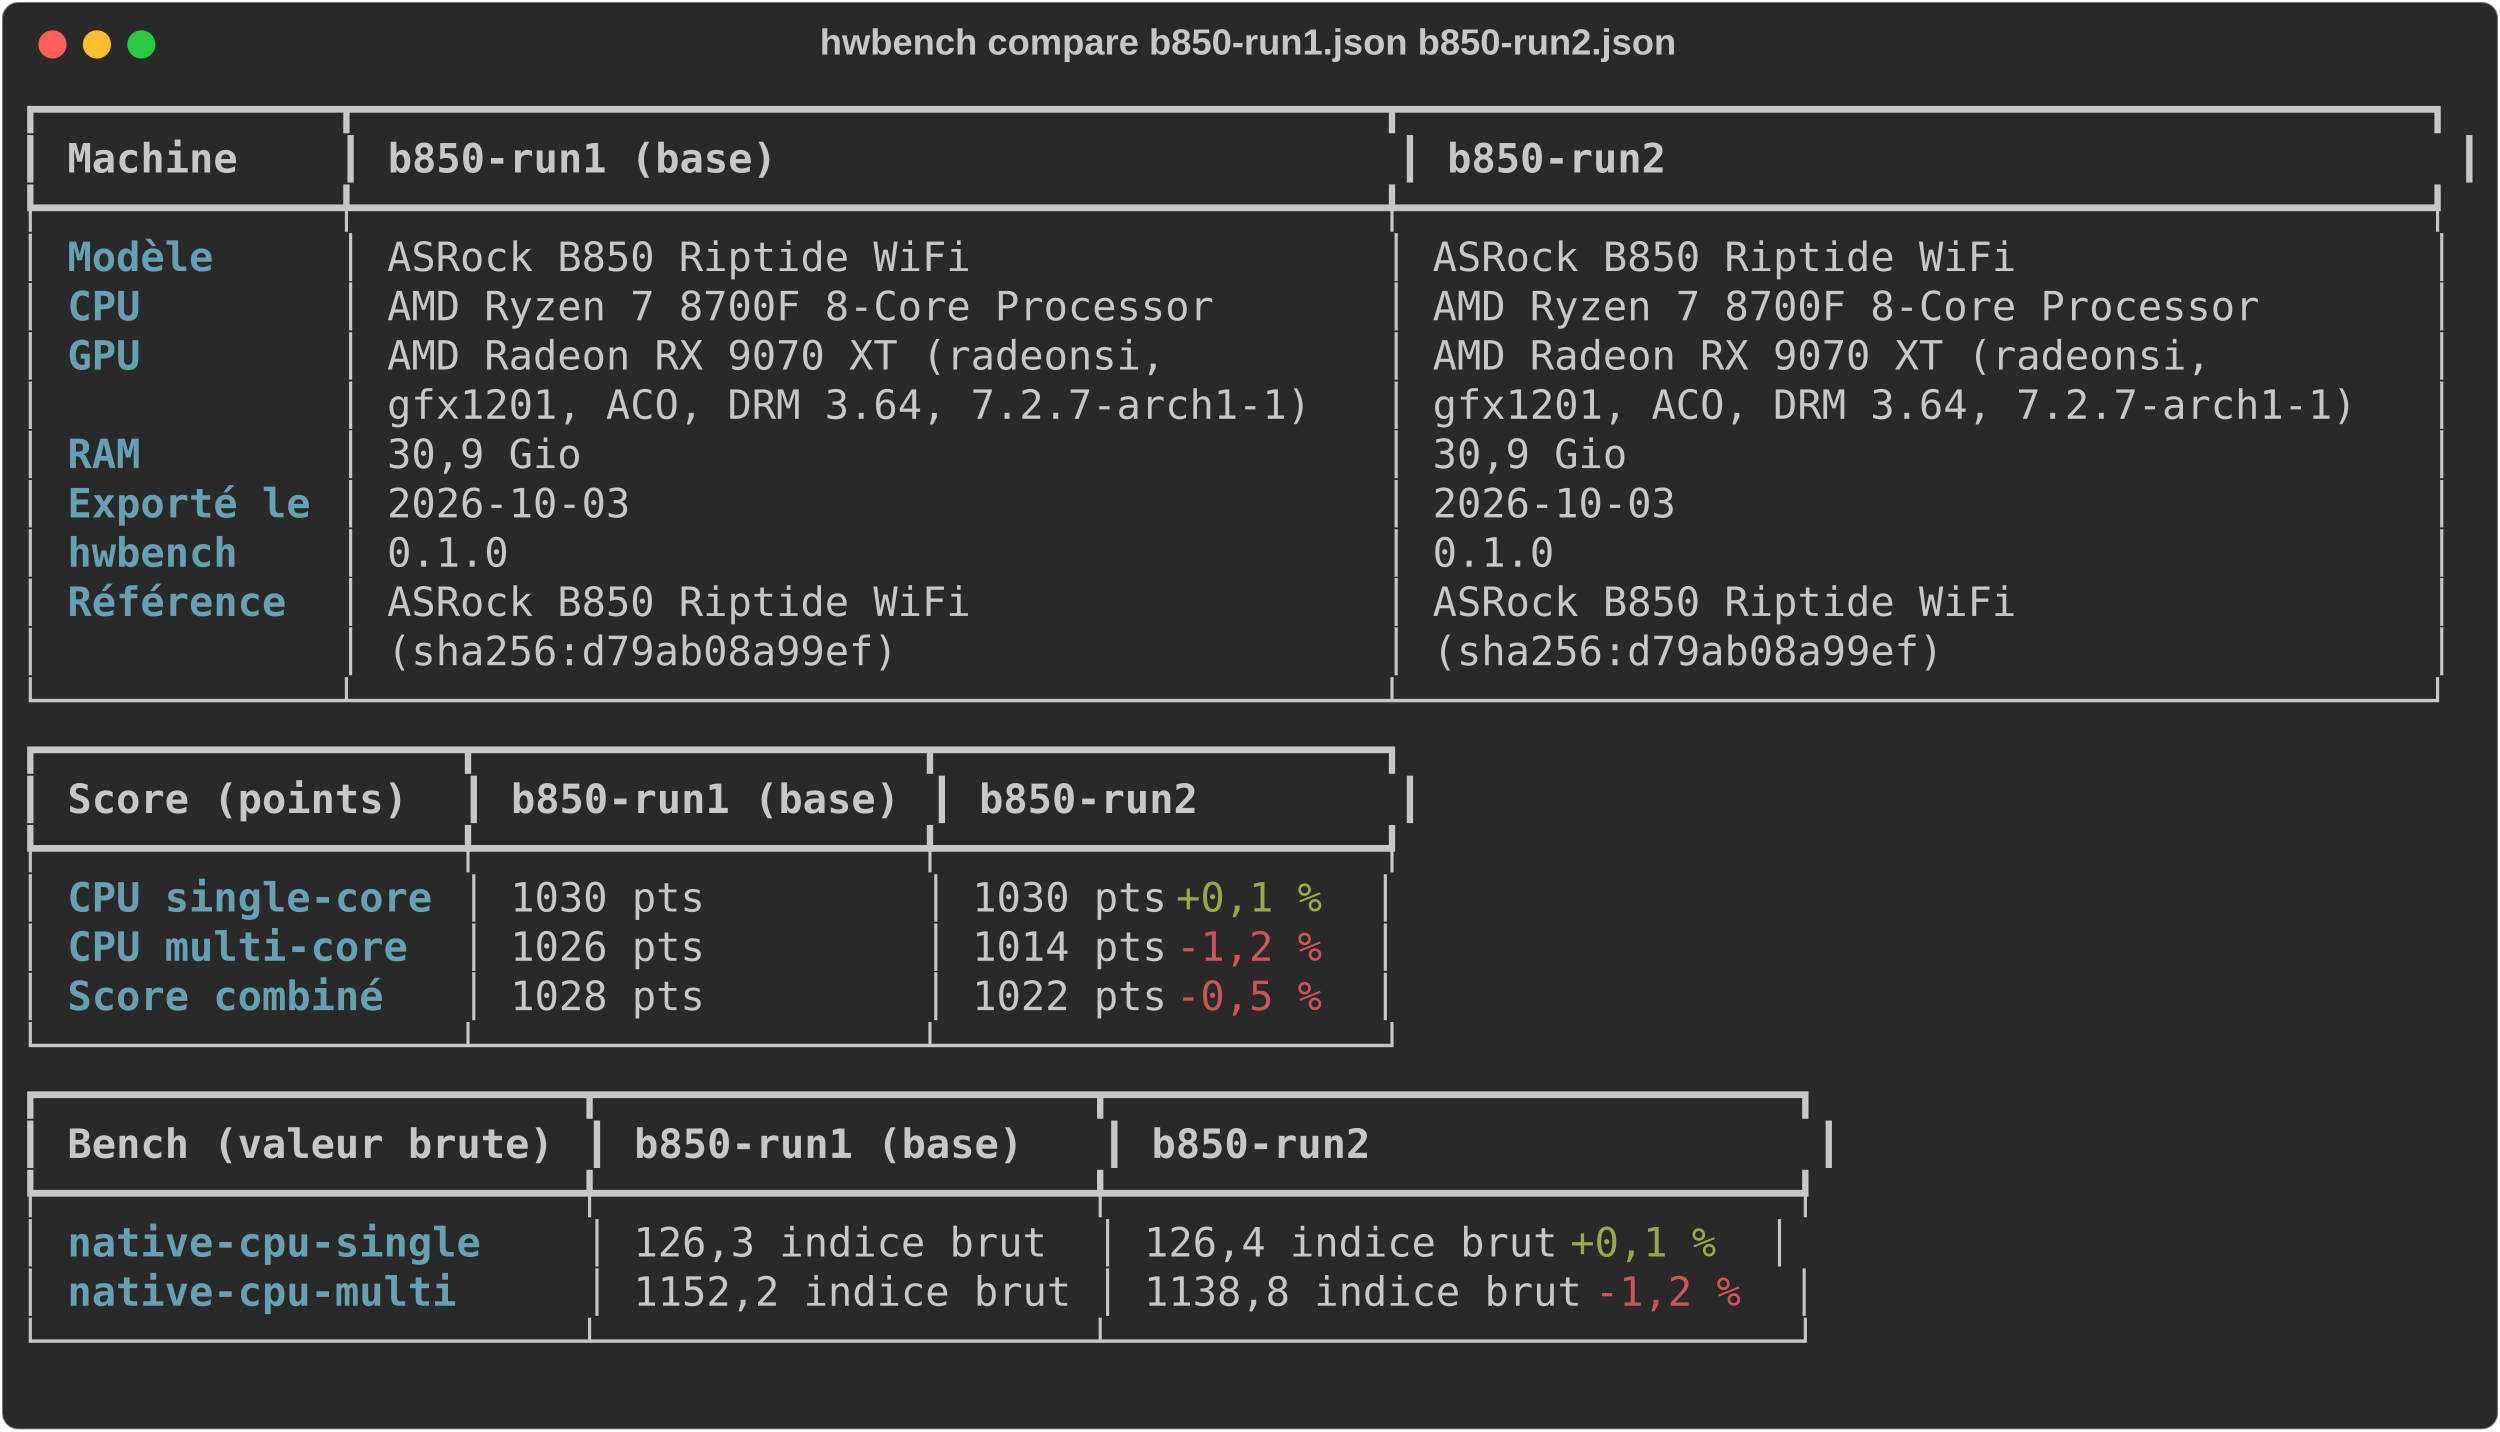
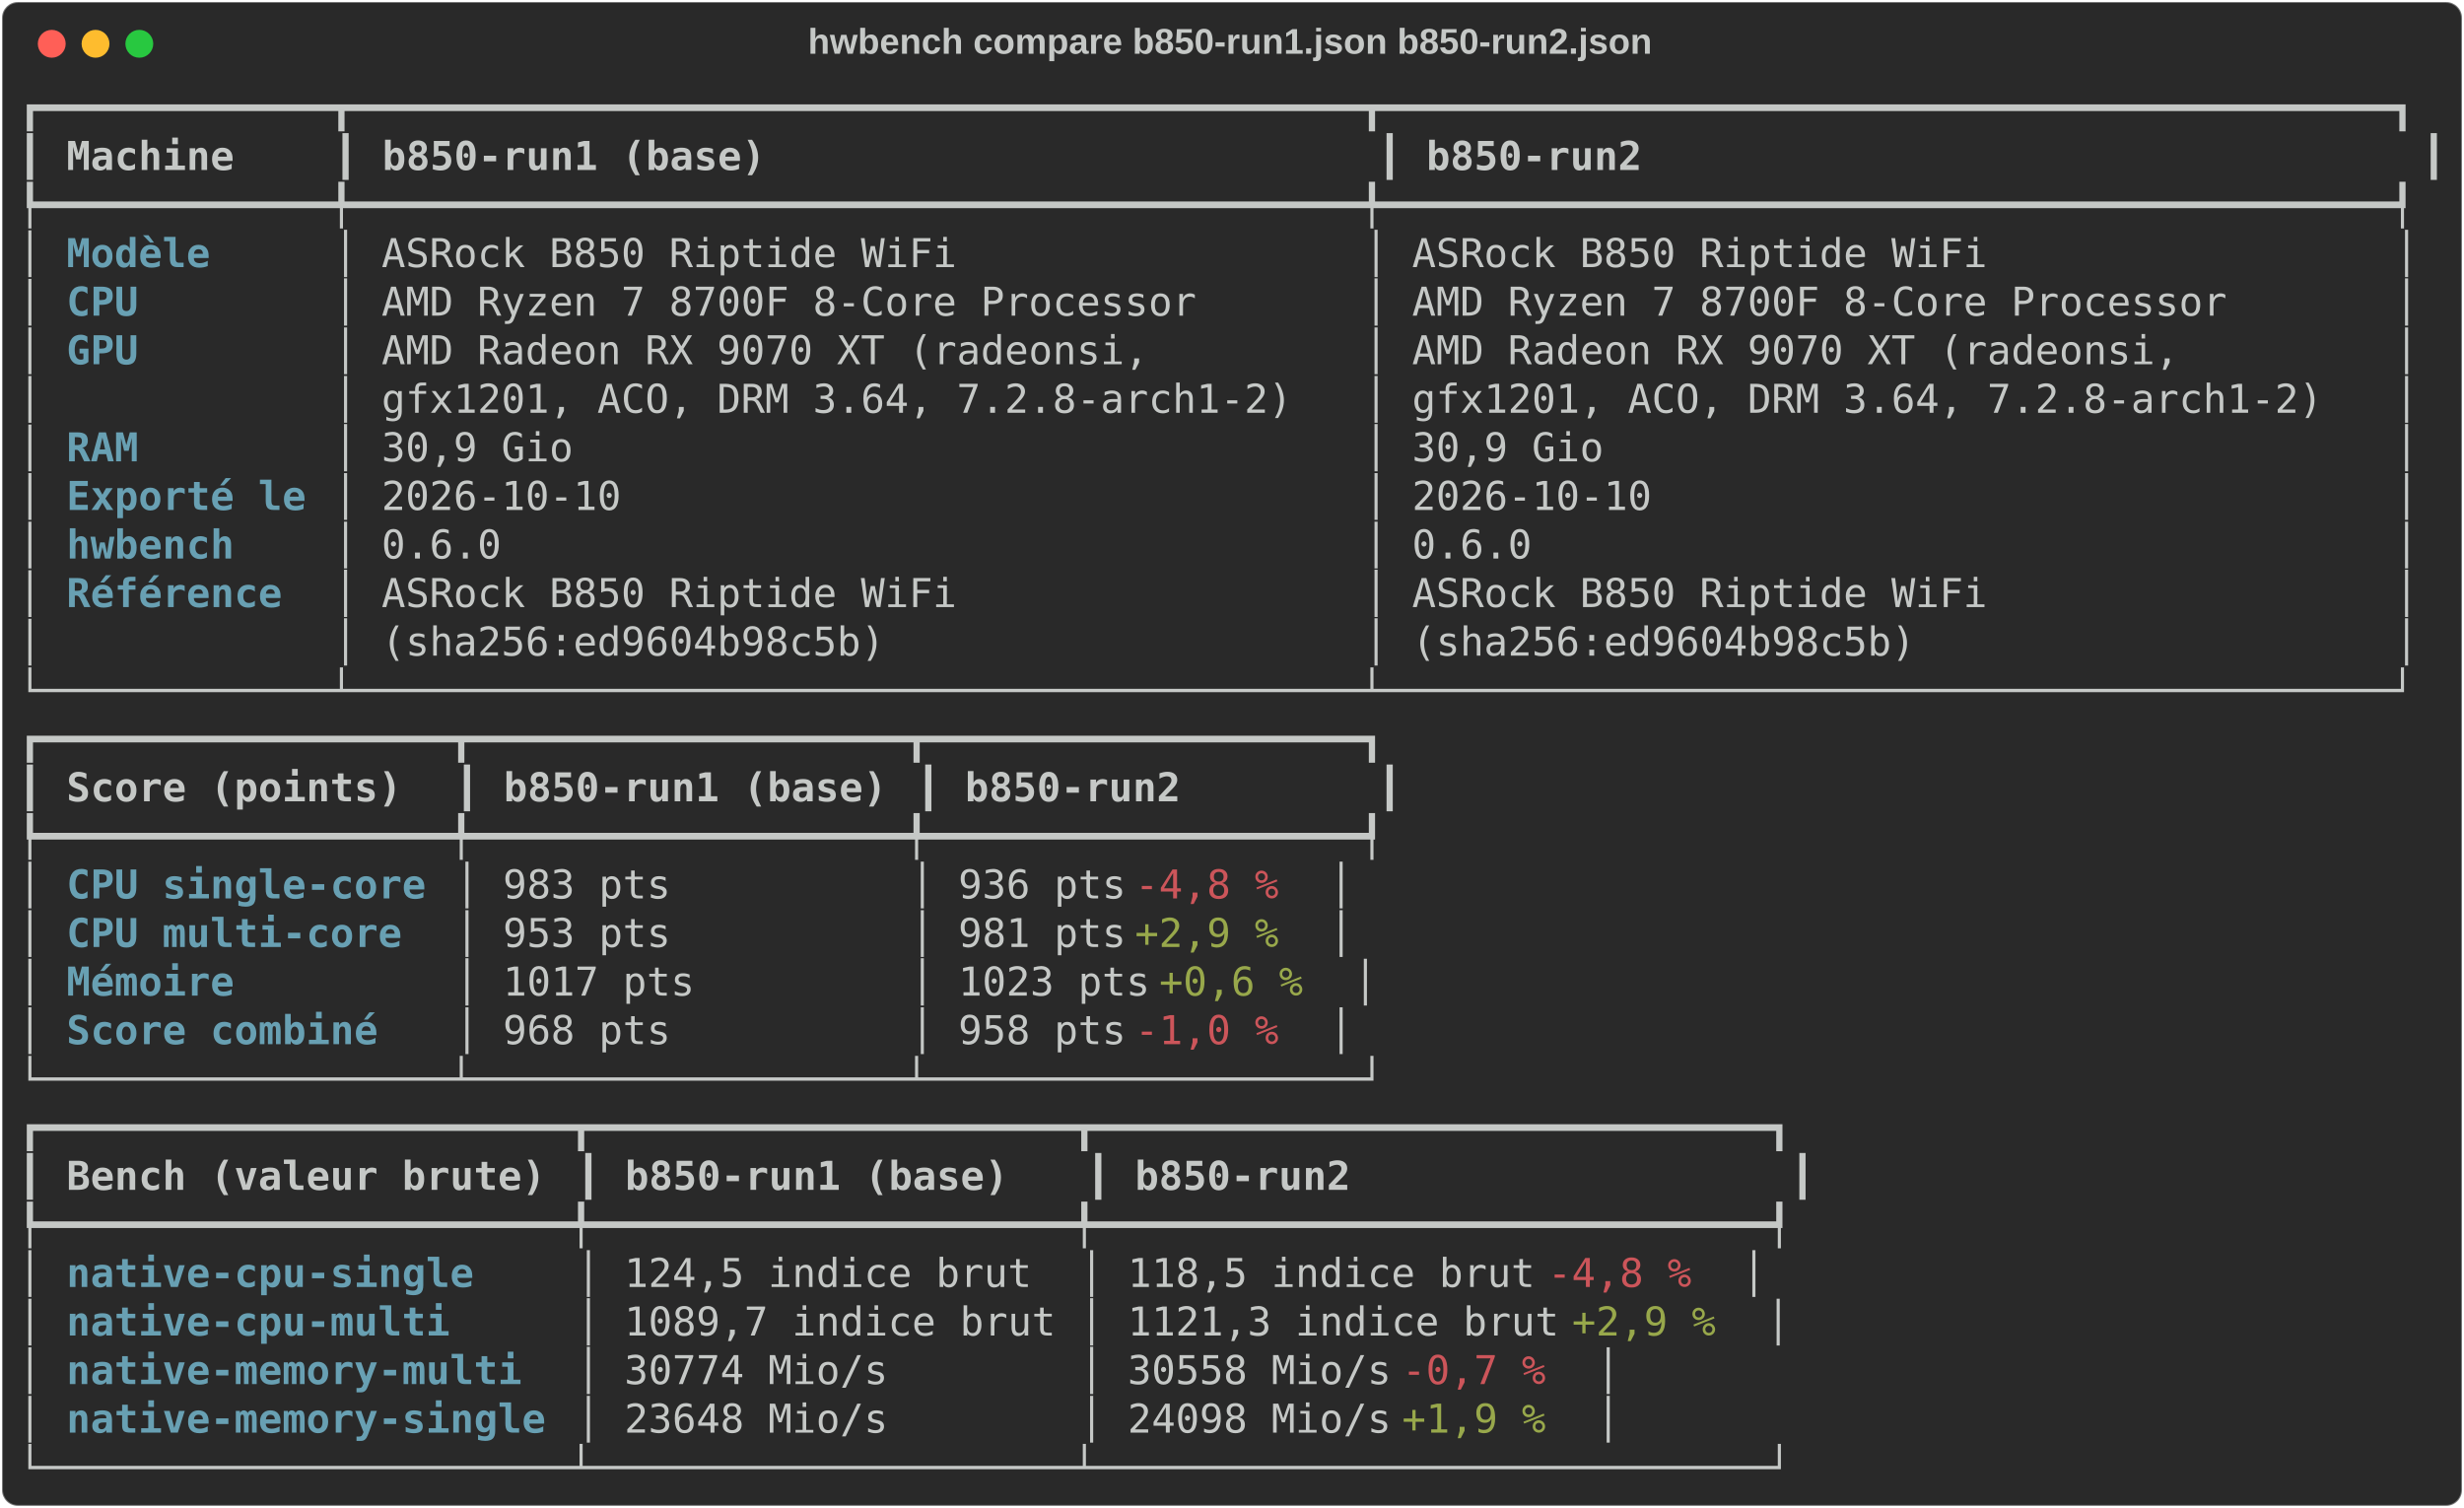
- <svg xmlns="http://www.w3.org/2000/svg" class="rich-terminal" viewBox="0 0 1238 708.8">
+ <svg xmlns="http://www.w3.org/2000/svg" class="rich-terminal" viewBox="0 0 1238 757.6">
  <style>

    @font-face {
        font-family: "Fira Code";
        src: local("FiraCode-Regular"),
                url("https://cdnjs.cloudflare.com/ajax/libs/firacode/6.2.0/woff2/FiraCode-Regular.woff2") format("woff2"),
                url("https://cdnjs.cloudflare.com/ajax/libs/firacode/6.2.0/woff/FiraCode-Regular.woff") format("woff");
        font-style: normal;
        font-weight: 400;
    }
    @font-face {
        font-family: "Fira Code";
        src: local("FiraCode-Bold"),
                url("https://cdnjs.cloudflare.com/ajax/libs/firacode/6.2.0/woff2/FiraCode-Bold.woff2") format("woff2"),
                url("https://cdnjs.cloudflare.com/ajax/libs/firacode/6.2.0/woff/FiraCode-Bold.woff") format("woff");
        font-style: bold;
        font-weight: 700;
    }

-     .terminal-4267926884-matrix {
+     .terminal-4090832692-matrix {
        font-family: Fira Code, monospace;
        font-size: 20px;
        line-height: 24.4px;
        font-variant-east-asian: full-width;
    }

-     .terminal-4267926884-title {
+     .terminal-4090832692-title {
        font-size: 18px;
        font-weight: bold;
        font-family: arial;
    }

-     .terminal-4267926884-r1 { fill: #c5c8c6 }
- .terminal-4267926884-r2 { fill: #c5c8c6;font-weight: bold }
- .terminal-4267926884-r3 { fill: #68a0b3;font-weight: bold }
- .terminal-4267926884-r4 { fill: #98a84b }
- .terminal-4267926884-r5 { fill: #cc555a }
+     .terminal-4090832692-r1 { fill: #c5c8c6 }
+ .terminal-4090832692-r2 { fill: #c5c8c6;font-weight: bold }
+ .terminal-4090832692-r3 { fill: #68a0b3;font-weight: bold }
+ .terminal-4090832692-r4 { fill: #cc555a }
+ .terminal-4090832692-r5 { fill: #98a84b }
    </style>
  <defs>
-     <clipPath id="terminal-4267926884-clip-terminal">
-       <rect x="0" y="0" width="1219.0" height="657.8" />
-     </clipPath>
-     <clipPath id="terminal-4267926884-line-0">
+     <clipPath id="terminal-4090832692-clip-terminal">
+       <rect x="0" y="0" width="1219.0" height="706.6" />
+     </clipPath>
+     <clipPath id="terminal-4090832692-line-0">
      <rect x="0" y="1.5" width="1220" height="24.65" />
    </clipPath>
-     <clipPath id="terminal-4267926884-line-1">
+     <clipPath id="terminal-4090832692-line-1">
      <rect x="0" y="25.9" width="1220" height="24.65" />
    </clipPath>
-     <clipPath id="terminal-4267926884-line-2">
+     <clipPath id="terminal-4090832692-line-2">
      <rect x="0" y="50.3" width="1220" height="24.65" />
    </clipPath>
-     <clipPath id="terminal-4267926884-line-3">
+     <clipPath id="terminal-4090832692-line-3">
      <rect x="0" y="74.7" width="1220" height="24.65" />
    </clipPath>
-     <clipPath id="terminal-4267926884-line-4">
+     <clipPath id="terminal-4090832692-line-4">
      <rect x="0" y="99.1" width="1220" height="24.65" />
    </clipPath>
-     <clipPath id="terminal-4267926884-line-5">
+     <clipPath id="terminal-4090832692-line-5">
      <rect x="0" y="123.5" width="1220" height="24.65" />
    </clipPath>
-     <clipPath id="terminal-4267926884-line-6">
+     <clipPath id="terminal-4090832692-line-6">
      <rect x="0" y="147.9" width="1220" height="24.65" />
    </clipPath>
-     <clipPath id="terminal-4267926884-line-7">
+     <clipPath id="terminal-4090832692-line-7">
      <rect x="0" y="172.3" width="1220" height="24.65" />
    </clipPath>
-     <clipPath id="terminal-4267926884-line-8">
+     <clipPath id="terminal-4090832692-line-8">
      <rect x="0" y="196.7" width="1220" height="24.65" />
    </clipPath>
-     <clipPath id="terminal-4267926884-line-9">
+     <clipPath id="terminal-4090832692-line-9">
      <rect x="0" y="221.1" width="1220" height="24.65" />
    </clipPath>
-     <clipPath id="terminal-4267926884-line-10">
+     <clipPath id="terminal-4090832692-line-10">
      <rect x="0" y="245.5" width="1220" height="24.65" />
    </clipPath>
-     <clipPath id="terminal-4267926884-line-11">
+     <clipPath id="terminal-4090832692-line-11">
      <rect x="0" y="269.9" width="1220" height="24.65" />
    </clipPath>
-     <clipPath id="terminal-4267926884-line-12">
+     <clipPath id="terminal-4090832692-line-12">
      <rect x="0" y="294.3" width="1220" height="24.65" />
    </clipPath>
-     <clipPath id="terminal-4267926884-line-13">
+     <clipPath id="terminal-4090832692-line-13">
      <rect x="0" y="318.7" width="1220" height="24.65" />
    </clipPath>
-     <clipPath id="terminal-4267926884-line-14">
+     <clipPath id="terminal-4090832692-line-14">
      <rect x="0" y="343.1" width="1220" height="24.65" />
    </clipPath>
-     <clipPath id="terminal-4267926884-line-15">
+     <clipPath id="terminal-4090832692-line-15">
      <rect x="0" y="367.5" width="1220" height="24.65" />
    </clipPath>
-     <clipPath id="terminal-4267926884-line-16">
+     <clipPath id="terminal-4090832692-line-16">
      <rect x="0" y="391.9" width="1220" height="24.65" />
    </clipPath>
-     <clipPath id="terminal-4267926884-line-17">
+     <clipPath id="terminal-4090832692-line-17">
      <rect x="0" y="416.3" width="1220" height="24.65" />
    </clipPath>
-     <clipPath id="terminal-4267926884-line-18">
+     <clipPath id="terminal-4090832692-line-18">
      <rect x="0" y="440.7" width="1220" height="24.65" />
    </clipPath>
-     <clipPath id="terminal-4267926884-line-19">
+     <clipPath id="terminal-4090832692-line-19">
      <rect x="0" y="465.1" width="1220" height="24.65" />
    </clipPath>
-     <clipPath id="terminal-4267926884-line-20">
+     <clipPath id="terminal-4090832692-line-20">
      <rect x="0" y="489.5" width="1220" height="24.65" />
    </clipPath>
-     <clipPath id="terminal-4267926884-line-21">
+     <clipPath id="terminal-4090832692-line-21">
      <rect x="0" y="513.9" width="1220" height="24.65" />
    </clipPath>
-     <clipPath id="terminal-4267926884-line-22">
+     <clipPath id="terminal-4090832692-line-22">
      <rect x="0" y="538.3" width="1220" height="24.65" />
    </clipPath>
-     <clipPath id="terminal-4267926884-line-23">
+     <clipPath id="terminal-4090832692-line-23">
      <rect x="0" y="562.7" width="1220" height="24.65" />
    </clipPath>
-     <clipPath id="terminal-4267926884-line-24">
+     <clipPath id="terminal-4090832692-line-24">
      <rect x="0" y="587.1" width="1220" height="24.65" />
    </clipPath>
-     <clipPath id="terminal-4267926884-line-25">
+     <clipPath id="terminal-4090832692-line-25">
      <rect x="0" y="611.5" width="1220" height="24.65" />
    </clipPath>
+     <clipPath id="terminal-4090832692-line-26">
+       <rect x="0" y="635.9" width="1220" height="24.65" />
+     </clipPath>
+     <clipPath id="terminal-4090832692-line-27">
+       <rect x="0" y="660.3" width="1220" height="24.65" />
+     </clipPath>
  </defs>
-   <rect fill="#292929" stroke="rgba(255,255,255,0.35)" stroke-width="1" x="1" y="1" width="1236" height="706.8" rx="8" />
-   <text class="terminal-4267926884-title" fill="#c5c8c6" text-anchor="middle" x="618" y="27">hwbench compare b850-run1.json b850-run2.json</text>
+   <rect fill="#292929" stroke="rgba(255,255,255,0.35)" stroke-width="1" x="1" y="1" width="1236" height="755.6" rx="8" />
+   <text class="terminal-4090832692-title" fill="#c5c8c6" text-anchor="middle" x="618" y="27">hwbench compare b850-run1.json b850-run2.json</text>
  <g transform="translate(26,22)">
    <circle cx="0" cy="0" r="7" fill="#ff5f57" />
    <circle cx="22" cy="0" r="7" fill="#febc2e" />
    <circle cx="44" cy="0" r="7" fill="#28c840" />
  </g>
-   <g transform="translate(9, 41)" clip-path="url(#terminal-4267926884-clip-terminal)">
-     <g class="terminal-4267926884-matrix">
-       <text class="terminal-4267926884-r1" x="0" y="20" textLength="1220" clip-path="url(#terminal-4267926884-line-0)">┏━━━━━━━━━━━━┳━━━━━━━━━━━━━━━━━━━━━━━━━━━━━━━━━━━━━━━━━━┳━━━━━━━━━━━━━━━━━━━━━━━━━━━━━━━━━━━━━━━━━━┓</text>
-       <text class="terminal-4267926884-r1" x="1220" y="20" textLength="12.2" clip-path="url(#terminal-4267926884-line-0)">
- </text>
-       <text class="terminal-4267926884-r1" x="0" y="44.4" textLength="12.2" clip-path="url(#terminal-4267926884-line-1)">┃</text>
-       <text class="terminal-4267926884-r2" x="24.4" y="44.4" textLength="122" clip-path="url(#terminal-4267926884-line-1)">Machine   </text>
-       <text class="terminal-4267926884-r1" x="158.6" y="44.4" textLength="12.2" clip-path="url(#terminal-4267926884-line-1)">┃</text>
-       <text class="terminal-4267926884-r2" x="183" y="44.4" textLength="488" clip-path="url(#terminal-4267926884-line-1)">b850-run1 (base)                        </text>
-       <text class="terminal-4267926884-r1" x="683.2" y="44.4" textLength="12.2" clip-path="url(#terminal-4267926884-line-1)">┃</text>
-       <text class="terminal-4267926884-r2" x="707.6" y="44.4" textLength="488" clip-path="url(#terminal-4267926884-line-1)">b850-run2                               </text>
-       <text class="terminal-4267926884-r1" x="1207.8" y="44.4" textLength="12.2" clip-path="url(#terminal-4267926884-line-1)">┃</text>
-       <text class="terminal-4267926884-r1" x="1220" y="44.4" textLength="12.2" clip-path="url(#terminal-4267926884-line-1)">
- </text>
-       <text class="terminal-4267926884-r1" x="0" y="68.8" textLength="1220" clip-path="url(#terminal-4267926884-line-2)">┡━━━━━━━━━━━━╇━━━━━━━━━━━━━━━━━━━━━━━━━━━━━━━━━━━━━━━━━━╇━━━━━━━━━━━━━━━━━━━━━━━━━━━━━━━━━━━━━━━━━━┩</text>
-       <text class="terminal-4267926884-r1" x="1220" y="68.8" textLength="12.2" clip-path="url(#terminal-4267926884-line-2)">
- </text>
-       <text class="terminal-4267926884-r1" x="0" y="93.2" textLength="12.2" clip-path="url(#terminal-4267926884-line-3)">│</text>
-       <text class="terminal-4267926884-r3" x="24.4" y="93.2" textLength="122" clip-path="url(#terminal-4267926884-line-3)">Modèle    </text>
-       <text class="terminal-4267926884-r1" x="158.6" y="93.2" textLength="1061.4" clip-path="url(#terminal-4267926884-line-3)">│ ASRock B850 Riptide WiFi                 │ ASRock B850 Riptide WiFi                 │</text>
-       <text class="terminal-4267926884-r1" x="1220" y="93.2" textLength="12.2" clip-path="url(#terminal-4267926884-line-3)">
- </text>
-       <text class="terminal-4267926884-r1" x="0" y="117.6" textLength="12.2" clip-path="url(#terminal-4267926884-line-4)">│</text>
-       <text class="terminal-4267926884-r3" x="24.4" y="117.6" textLength="122" clip-path="url(#terminal-4267926884-line-4)">CPU       </text>
-       <text class="terminal-4267926884-r1" x="158.6" y="117.6" textLength="1061.4" clip-path="url(#terminal-4267926884-line-4)">│ AMD Ryzen 7 8700F 8-Core Processor       │ AMD Ryzen 7 8700F 8-Core Processor       │</text>
-       <text class="terminal-4267926884-r1" x="1220" y="117.6" textLength="12.2" clip-path="url(#terminal-4267926884-line-4)">
- </text>
-       <text class="terminal-4267926884-r1" x="0" y="142" textLength="12.2" clip-path="url(#terminal-4267926884-line-5)">│</text>
-       <text class="terminal-4267926884-r3" x="24.4" y="142" textLength="122" clip-path="url(#terminal-4267926884-line-5)">GPU       </text>
-       <text class="terminal-4267926884-r1" x="158.6" y="142" textLength="1061.4" clip-path="url(#terminal-4267926884-line-5)">│ AMD Radeon RX 9070 XT (radeonsi,         │ AMD Radeon RX 9070 XT (radeonsi,         │</text>
-       <text class="terminal-4267926884-r1" x="1220" y="142" textLength="12.2" clip-path="url(#terminal-4267926884-line-5)">
- </text>
-       <text class="terminal-4267926884-r1" x="0" y="166.4" textLength="12.2" clip-path="url(#terminal-4267926884-line-6)">│</text>
-       <text class="terminal-4267926884-r1" x="158.6" y="166.4" textLength="1061.4" clip-path="url(#terminal-4267926884-line-6)">│ gfx1201, ACO, DRM 3.64, 7.2.7-arch1-1)   │ gfx1201, ACO, DRM 3.64, 7.2.7-arch1-1)   │</text>
-       <text class="terminal-4267926884-r1" x="1220" y="166.4" textLength="12.2" clip-path="url(#terminal-4267926884-line-6)">
- </text>
-       <text class="terminal-4267926884-r1" x="0" y="190.8" textLength="12.2" clip-path="url(#terminal-4267926884-line-7)">│</text>
-       <text class="terminal-4267926884-r3" x="24.4" y="190.8" textLength="122" clip-path="url(#terminal-4267926884-line-7)">RAM       </text>
-       <text class="terminal-4267926884-r1" x="158.6" y="190.8" textLength="1061.4" clip-path="url(#terminal-4267926884-line-7)">│ 30,9 Gio                                 │ 30,9 Gio                                 │</text>
-       <text class="terminal-4267926884-r1" x="1220" y="190.8" textLength="12.2" clip-path="url(#terminal-4267926884-line-7)">
- </text>
-       <text class="terminal-4267926884-r1" x="0" y="215.2" textLength="12.2" clip-path="url(#terminal-4267926884-line-8)">│</text>
-       <text class="terminal-4267926884-r3" x="24.4" y="215.2" textLength="122" clip-path="url(#terminal-4267926884-line-8)">Exporté le</text>
-       <text class="terminal-4267926884-r1" x="158.6" y="215.2" textLength="1061.4" clip-path="url(#terminal-4267926884-line-8)">│ 2026-10-03                               │ 2026-10-03                               │</text>
-       <text class="terminal-4267926884-r1" x="1220" y="215.2" textLength="12.2" clip-path="url(#terminal-4267926884-line-8)">
- </text>
-       <text class="terminal-4267926884-r1" x="0" y="239.6" textLength="12.2" clip-path="url(#terminal-4267926884-line-9)">│</text>
-       <text class="terminal-4267926884-r3" x="24.4" y="239.6" textLength="122" clip-path="url(#terminal-4267926884-line-9)">hwbench   </text>
-       <text class="terminal-4267926884-r1" x="158.6" y="239.6" textLength="1061.4" clip-path="url(#terminal-4267926884-line-9)">│ 0.1.0                                    │ 0.1.0                                    │</text>
-       <text class="terminal-4267926884-r1" x="1220" y="239.6" textLength="12.2" clip-path="url(#terminal-4267926884-line-9)">
- </text>
-       <text class="terminal-4267926884-r1" x="0" y="264" textLength="12.2" clip-path="url(#terminal-4267926884-line-10)">│</text>
-       <text class="terminal-4267926884-r3" x="24.4" y="264" textLength="122" clip-path="url(#terminal-4267926884-line-10)">Référence </text>
-       <text class="terminal-4267926884-r1" x="158.6" y="264" textLength="1061.4" clip-path="url(#terminal-4267926884-line-10)">│ ASRock B850 Riptide WiFi                 │ ASRock B850 Riptide WiFi                 │</text>
-       <text class="terminal-4267926884-r1" x="1220" y="264" textLength="12.2" clip-path="url(#terminal-4267926884-line-10)">
- </text>
-       <text class="terminal-4267926884-r1" x="0" y="288.4" textLength="12.2" clip-path="url(#terminal-4267926884-line-11)">│</text>
-       <text class="terminal-4267926884-r1" x="158.6" y="288.4" textLength="1061.4" clip-path="url(#terminal-4267926884-line-11)">│ (sha256:d79ab08a99ef)                    │ (sha256:d79ab08a99ef)                    │</text>
-       <text class="terminal-4267926884-r1" x="1220" y="288.4" textLength="12.2" clip-path="url(#terminal-4267926884-line-11)">
- </text>
-       <text class="terminal-4267926884-r1" x="0" y="312.8" textLength="1220" clip-path="url(#terminal-4267926884-line-12)">└────────────┴──────────────────────────────────────────┴──────────────────────────────────────────┘</text>
-       <text class="terminal-4267926884-r1" x="1220" y="312.8" textLength="12.2" clip-path="url(#terminal-4267926884-line-12)">
- </text>
-       <text class="terminal-4267926884-r1" x="0" y="337.2" textLength="695.4" clip-path="url(#terminal-4267926884-line-13)">┏━━━━━━━━━━━━━━━━━┳━━━━━━━━━━━━━━━━━━┳━━━━━━━━━━━━━━━━━━┓</text>
-       <text class="terminal-4267926884-r1" x="1220" y="337.2" textLength="12.2" clip-path="url(#terminal-4267926884-line-13)">
- </text>
-       <text class="terminal-4267926884-r1" x="0" y="361.6" textLength="12.2" clip-path="url(#terminal-4267926884-line-14)">┃</text>
-       <text class="terminal-4267926884-r2" x="24.4" y="361.6" textLength="183" clip-path="url(#terminal-4267926884-line-14)">Score (points) </text>
-       <text class="terminal-4267926884-r1" x="219.6" y="361.6" textLength="12.2" clip-path="url(#terminal-4267926884-line-14)">┃</text>
-       <text class="terminal-4267926884-r2" x="244" y="361.6" textLength="195.2" clip-path="url(#terminal-4267926884-line-14)">b850-run1 (base)</text>
-       <text class="terminal-4267926884-r1" x="451.4" y="361.6" textLength="12.2" clip-path="url(#terminal-4267926884-line-14)">┃</text>
-       <text class="terminal-4267926884-r2" x="475.8" y="361.6" textLength="195.2" clip-path="url(#terminal-4267926884-line-14)">b850-run2       </text>
-       <text class="terminal-4267926884-r1" x="683.2" y="361.6" textLength="12.2" clip-path="url(#terminal-4267926884-line-14)">┃</text>
-       <text class="terminal-4267926884-r1" x="1220" y="361.6" textLength="12.2" clip-path="url(#terminal-4267926884-line-14)">
- </text>
-       <text class="terminal-4267926884-r1" x="0" y="386" textLength="695.4" clip-path="url(#terminal-4267926884-line-15)">┡━━━━━━━━━━━━━━━━━╇━━━━━━━━━━━━━━━━━━╇━━━━━━━━━━━━━━━━━━┩</text>
-       <text class="terminal-4267926884-r1" x="1220" y="386" textLength="12.2" clip-path="url(#terminal-4267926884-line-15)">
- </text>
-       <text class="terminal-4267926884-r1" x="0" y="410.4" textLength="12.2" clip-path="url(#terminal-4267926884-line-16)">│</text>
-       <text class="terminal-4267926884-r3" x="24.4" y="410.4" textLength="183" clip-path="url(#terminal-4267926884-line-16)">CPU single-core</text>
-       <text class="terminal-4267926884-r1" x="219.6" y="410.4" textLength="353.8" clip-path="url(#terminal-4267926884-line-16)">│ 1030 pts         │ 1030 pts</text>
-       <text class="terminal-4267926884-r4" x="573.4" y="410.4" textLength="97.6" clip-path="url(#terminal-4267926884-line-16)">  +0,1 %</text>
-       <text class="terminal-4267926884-r1" x="671" y="410.4" textLength="24.4" clip-path="url(#terminal-4267926884-line-16)"> │</text>
-       <text class="terminal-4267926884-r1" x="1220" y="410.4" textLength="12.2" clip-path="url(#terminal-4267926884-line-16)">
- </text>
-       <text class="terminal-4267926884-r1" x="0" y="434.8" textLength="12.2" clip-path="url(#terminal-4267926884-line-17)">│</text>
-       <text class="terminal-4267926884-r3" x="24.4" y="434.8" textLength="183" clip-path="url(#terminal-4267926884-line-17)">CPU multi-core </text>
-       <text class="terminal-4267926884-r1" x="219.6" y="434.8" textLength="353.8" clip-path="url(#terminal-4267926884-line-17)">│ 1026 pts         │ 1014 pts</text>
-       <text class="terminal-4267926884-r5" x="573.4" y="434.8" textLength="97.6" clip-path="url(#terminal-4267926884-line-17)">  -1,2 %</text>
-       <text class="terminal-4267926884-r1" x="671" y="434.8" textLength="24.4" clip-path="url(#terminal-4267926884-line-17)"> │</text>
-       <text class="terminal-4267926884-r1" x="1220" y="434.8" textLength="12.2" clip-path="url(#terminal-4267926884-line-17)">
- </text>
-       <text class="terminal-4267926884-r1" x="0" y="459.2" textLength="12.2" clip-path="url(#terminal-4267926884-line-18)">│</text>
-       <text class="terminal-4267926884-r3" x="24.4" y="459.2" textLength="183" clip-path="url(#terminal-4267926884-line-18)">Score combiné  </text>
-       <text class="terminal-4267926884-r1" x="219.6" y="459.2" textLength="353.8" clip-path="url(#terminal-4267926884-line-18)">│ 1028 pts         │ 1022 pts</text>
-       <text class="terminal-4267926884-r5" x="573.4" y="459.2" textLength="97.6" clip-path="url(#terminal-4267926884-line-18)">  -0,5 %</text>
-       <text class="terminal-4267926884-r1" x="671" y="459.2" textLength="24.4" clip-path="url(#terminal-4267926884-line-18)"> │</text>
-       <text class="terminal-4267926884-r1" x="1220" y="459.2" textLength="12.2" clip-path="url(#terminal-4267926884-line-18)">
- </text>
-       <text class="terminal-4267926884-r1" x="0" y="483.6" textLength="695.4" clip-path="url(#terminal-4267926884-line-19)">└─────────────────┴──────────────────┴──────────────────┘</text>
-       <text class="terminal-4267926884-r1" x="1220" y="483.6" textLength="12.2" clip-path="url(#terminal-4267926884-line-19)">
- </text>
-       <text class="terminal-4267926884-r1" x="0" y="508" textLength="902.8" clip-path="url(#terminal-4267926884-line-20)">┏━━━━━━━━━━━━━━━━━━━━━━┳━━━━━━━━━━━━━━━━━━━━┳━━━━━━━━━━━━━━━━━━━━━━━━━━━━┓</text>
-       <text class="terminal-4267926884-r1" x="1220" y="508" textLength="12.2" clip-path="url(#terminal-4267926884-line-20)">
- </text>
-       <text class="terminal-4267926884-r1" x="0" y="532.4" textLength="12.2" clip-path="url(#terminal-4267926884-line-21)">┃</text>
-       <text class="terminal-4267926884-r2" x="24.4" y="532.4" textLength="244" clip-path="url(#terminal-4267926884-line-21)">Bench (valeur brute)</text>
-       <text class="terminal-4267926884-r1" x="280.6" y="532.4" textLength="12.2" clip-path="url(#terminal-4267926884-line-21)">┃</text>
-       <text class="terminal-4267926884-r2" x="305" y="532.4" textLength="219.6" clip-path="url(#terminal-4267926884-line-21)">b850-run1 (base)  </text>
-       <text class="terminal-4267926884-r1" x="536.8" y="532.4" textLength="12.2" clip-path="url(#terminal-4267926884-line-21)">┃</text>
-       <text class="terminal-4267926884-r2" x="561.2" y="532.4" textLength="317.2" clip-path="url(#terminal-4267926884-line-21)">b850-run2                 </text>
-       <text class="terminal-4267926884-r1" x="890.6" y="532.4" textLength="12.2" clip-path="url(#terminal-4267926884-line-21)">┃</text>
-       <text class="terminal-4267926884-r1" x="1220" y="532.4" textLength="12.2" clip-path="url(#terminal-4267926884-line-21)">
- </text>
-       <text class="terminal-4267926884-r1" x="0" y="556.8" textLength="902.8" clip-path="url(#terminal-4267926884-line-22)">┡━━━━━━━━━━━━━━━━━━━━━━╇━━━━━━━━━━━━━━━━━━━━╇━━━━━━━━━━━━━━━━━━━━━━━━━━━━┩</text>
-       <text class="terminal-4267926884-r1" x="1220" y="556.8" textLength="12.2" clip-path="url(#terminal-4267926884-line-22)">
- </text>
-       <text class="terminal-4267926884-r1" x="0" y="581.2" textLength="12.2" clip-path="url(#terminal-4267926884-line-23)">│</text>
-       <text class="terminal-4267926884-r3" x="24.4" y="581.2" textLength="244" clip-path="url(#terminal-4267926884-line-23)">native-cpu-single   </text>
-       <text class="terminal-4267926884-r1" x="280.6" y="581.2" textLength="488" clip-path="url(#terminal-4267926884-line-23)">│ 126,3 indice brut  │ 126,4 indice brut</text>
-       <text class="terminal-4267926884-r4" x="768.6" y="581.2" textLength="97.6" clip-path="url(#terminal-4267926884-line-23)">  +0,1 %</text>
-       <text class="terminal-4267926884-r1" x="866.2" y="581.2" textLength="36.6" clip-path="url(#terminal-4267926884-line-23)">  │</text>
-       <text class="terminal-4267926884-r1" x="1220" y="581.2" textLength="12.2" clip-path="url(#terminal-4267926884-line-23)">
- </text>
-       <text class="terminal-4267926884-r1" x="0" y="605.6" textLength="12.2" clip-path="url(#terminal-4267926884-line-24)">│</text>
-       <text class="terminal-4267926884-r3" x="24.4" y="605.6" textLength="244" clip-path="url(#terminal-4267926884-line-24)">native-cpu-multi    </text>
-       <text class="terminal-4267926884-r1" x="280.6" y="605.6" textLength="500.2" clip-path="url(#terminal-4267926884-line-24)">│ 1152,2 indice brut │ 1138,8 indice brut</text>
-       <text class="terminal-4267926884-r5" x="780.8" y="605.6" textLength="97.6" clip-path="url(#terminal-4267926884-line-24)">  -1,2 %</text>
-       <text class="terminal-4267926884-r1" x="878.4" y="605.6" textLength="24.4" clip-path="url(#terminal-4267926884-line-24)"> │</text>
-       <text class="terminal-4267926884-r1" x="1220" y="605.6" textLength="12.2" clip-path="url(#terminal-4267926884-line-24)">
- </text>
-       <text class="terminal-4267926884-r1" x="0" y="630" textLength="902.8" clip-path="url(#terminal-4267926884-line-25)">└──────────────────────┴────────────────────┴────────────────────────────┘</text>
-       <text class="terminal-4267926884-r1" x="1220" y="630" textLength="12.2" clip-path="url(#terminal-4267926884-line-25)">
- </text>
-       <text class="terminal-4267926884-r1" x="1220" y="654.4" textLength="12.2" clip-path="url(#terminal-4267926884-line-26)">
+   <g transform="translate(9, 41)" clip-path="url(#terminal-4090832692-clip-terminal)">
+     <g class="terminal-4090832692-matrix">
+       <text class="terminal-4090832692-r1" x="0" y="20" textLength="1220" clip-path="url(#terminal-4090832692-line-0)">┏━━━━━━━━━━━━┳━━━━━━━━━━━━━━━━━━━━━━━━━━━━━━━━━━━━━━━━━━┳━━━━━━━━━━━━━━━━━━━━━━━━━━━━━━━━━━━━━━━━━━┓</text>
+       <text class="terminal-4090832692-r1" x="1220" y="20" textLength="12.2" clip-path="url(#terminal-4090832692-line-0)">
+ </text>
+       <text class="terminal-4090832692-r1" x="0" y="44.4" textLength="12.2" clip-path="url(#terminal-4090832692-line-1)">┃</text>
+       <text class="terminal-4090832692-r2" x="24.4" y="44.4" textLength="122" clip-path="url(#terminal-4090832692-line-1)">Machine   </text>
+       <text class="terminal-4090832692-r1" x="158.6" y="44.4" textLength="12.2" clip-path="url(#terminal-4090832692-line-1)">┃</text>
+       <text class="terminal-4090832692-r2" x="183" y="44.4" textLength="488" clip-path="url(#terminal-4090832692-line-1)">b850-run1 (base)                        </text>
+       <text class="terminal-4090832692-r1" x="683.2" y="44.4" textLength="12.2" clip-path="url(#terminal-4090832692-line-1)">┃</text>
+       <text class="terminal-4090832692-r2" x="707.6" y="44.4" textLength="488" clip-path="url(#terminal-4090832692-line-1)">b850-run2                               </text>
+       <text class="terminal-4090832692-r1" x="1207.8" y="44.4" textLength="12.2" clip-path="url(#terminal-4090832692-line-1)">┃</text>
+       <text class="terminal-4090832692-r1" x="1220" y="44.4" textLength="12.2" clip-path="url(#terminal-4090832692-line-1)">
+ </text>
+       <text class="terminal-4090832692-r1" x="0" y="68.8" textLength="1220" clip-path="url(#terminal-4090832692-line-2)">┡━━━━━━━━━━━━╇━━━━━━━━━━━━━━━━━━━━━━━━━━━━━━━━━━━━━━━━━━╇━━━━━━━━━━━━━━━━━━━━━━━━━━━━━━━━━━━━━━━━━━┩</text>
+       <text class="terminal-4090832692-r1" x="1220" y="68.8" textLength="12.2" clip-path="url(#terminal-4090832692-line-2)">
+ </text>
+       <text class="terminal-4090832692-r1" x="0" y="93.2" textLength="12.2" clip-path="url(#terminal-4090832692-line-3)">│</text>
+       <text class="terminal-4090832692-r3" x="24.4" y="93.2" textLength="122" clip-path="url(#terminal-4090832692-line-3)">Modèle    </text>
+       <text class="terminal-4090832692-r1" x="158.6" y="93.2" textLength="1061.4" clip-path="url(#terminal-4090832692-line-3)">│ ASRock B850 Riptide WiFi                 │ ASRock B850 Riptide WiFi                 │</text>
+       <text class="terminal-4090832692-r1" x="1220" y="93.2" textLength="12.2" clip-path="url(#terminal-4090832692-line-3)">
+ </text>
+       <text class="terminal-4090832692-r1" x="0" y="117.6" textLength="12.2" clip-path="url(#terminal-4090832692-line-4)">│</text>
+       <text class="terminal-4090832692-r3" x="24.4" y="117.6" textLength="122" clip-path="url(#terminal-4090832692-line-4)">CPU       </text>
+       <text class="terminal-4090832692-r1" x="158.6" y="117.6" textLength="1061.4" clip-path="url(#terminal-4090832692-line-4)">│ AMD Ryzen 7 8700F 8-Core Processor       │ AMD Ryzen 7 8700F 8-Core Processor       │</text>
+       <text class="terminal-4090832692-r1" x="1220" y="117.6" textLength="12.2" clip-path="url(#terminal-4090832692-line-4)">
+ </text>
+       <text class="terminal-4090832692-r1" x="0" y="142" textLength="12.2" clip-path="url(#terminal-4090832692-line-5)">│</text>
+       <text class="terminal-4090832692-r3" x="24.4" y="142" textLength="122" clip-path="url(#terminal-4090832692-line-5)">GPU       </text>
+       <text class="terminal-4090832692-r1" x="158.6" y="142" textLength="1061.4" clip-path="url(#terminal-4090832692-line-5)">│ AMD Radeon RX 9070 XT (radeonsi,         │ AMD Radeon RX 9070 XT (radeonsi,         │</text>
+       <text class="terminal-4090832692-r1" x="1220" y="142" textLength="12.2" clip-path="url(#terminal-4090832692-line-5)">
+ </text>
+       <text class="terminal-4090832692-r1" x="0" y="166.4" textLength="12.2" clip-path="url(#terminal-4090832692-line-6)">│</text>
+       <text class="terminal-4090832692-r1" x="158.6" y="166.4" textLength="1061.4" clip-path="url(#terminal-4090832692-line-6)">│ gfx1201, ACO, DRM 3.64, 7.2.8-arch1-2)   │ gfx1201, ACO, DRM 3.64, 7.2.8-arch1-2)   │</text>
+       <text class="terminal-4090832692-r1" x="1220" y="166.4" textLength="12.2" clip-path="url(#terminal-4090832692-line-6)">
+ </text>
+       <text class="terminal-4090832692-r1" x="0" y="190.8" textLength="12.2" clip-path="url(#terminal-4090832692-line-7)">│</text>
+       <text class="terminal-4090832692-r3" x="24.4" y="190.8" textLength="122" clip-path="url(#terminal-4090832692-line-7)">RAM       </text>
+       <text class="terminal-4090832692-r1" x="158.6" y="190.8" textLength="1061.4" clip-path="url(#terminal-4090832692-line-7)">│ 30,9 Gio                                 │ 30,9 Gio                                 │</text>
+       <text class="terminal-4090832692-r1" x="1220" y="190.8" textLength="12.2" clip-path="url(#terminal-4090832692-line-7)">
+ </text>
+       <text class="terminal-4090832692-r1" x="0" y="215.2" textLength="12.2" clip-path="url(#terminal-4090832692-line-8)">│</text>
+       <text class="terminal-4090832692-r3" x="24.4" y="215.2" textLength="122" clip-path="url(#terminal-4090832692-line-8)">Exporté le</text>
+       <text class="terminal-4090832692-r1" x="158.6" y="215.2" textLength="1061.4" clip-path="url(#terminal-4090832692-line-8)">│ 2026-10-10                               │ 2026-10-10                               │</text>
+       <text class="terminal-4090832692-r1" x="1220" y="215.2" textLength="12.2" clip-path="url(#terminal-4090832692-line-8)">
+ </text>
+       <text class="terminal-4090832692-r1" x="0" y="239.6" textLength="12.2" clip-path="url(#terminal-4090832692-line-9)">│</text>
+       <text class="terminal-4090832692-r3" x="24.4" y="239.6" textLength="122" clip-path="url(#terminal-4090832692-line-9)">hwbench   </text>
+       <text class="terminal-4090832692-r1" x="158.6" y="239.6" textLength="1061.4" clip-path="url(#terminal-4090832692-line-9)">│ 0.6.0                                    │ 0.6.0                                    │</text>
+       <text class="terminal-4090832692-r1" x="1220" y="239.6" textLength="12.2" clip-path="url(#terminal-4090832692-line-9)">
+ </text>
+       <text class="terminal-4090832692-r1" x="0" y="264" textLength="12.2" clip-path="url(#terminal-4090832692-line-10)">│</text>
+       <text class="terminal-4090832692-r3" x="24.4" y="264" textLength="122" clip-path="url(#terminal-4090832692-line-10)">Référence </text>
+       <text class="terminal-4090832692-r1" x="158.6" y="264" textLength="1061.4" clip-path="url(#terminal-4090832692-line-10)">│ ASRock B850 Riptide WiFi                 │ ASRock B850 Riptide WiFi                 │</text>
+       <text class="terminal-4090832692-r1" x="1220" y="264" textLength="12.2" clip-path="url(#terminal-4090832692-line-10)">
+ </text>
+       <text class="terminal-4090832692-r1" x="0" y="288.4" textLength="12.2" clip-path="url(#terminal-4090832692-line-11)">│</text>
+       <text class="terminal-4090832692-r1" x="158.6" y="288.4" textLength="1061.4" clip-path="url(#terminal-4090832692-line-11)">│ (sha256:ed9604b98c5b)                    │ (sha256:ed9604b98c5b)                    │</text>
+       <text class="terminal-4090832692-r1" x="1220" y="288.4" textLength="12.2" clip-path="url(#terminal-4090832692-line-11)">
+ </text>
+       <text class="terminal-4090832692-r1" x="0" y="312.8" textLength="1220" clip-path="url(#terminal-4090832692-line-12)">└────────────┴──────────────────────────────────────────┴──────────────────────────────────────────┘</text>
+       <text class="terminal-4090832692-r1" x="1220" y="312.8" textLength="12.2" clip-path="url(#terminal-4090832692-line-12)">
+ </text>
+       <text class="terminal-4090832692-r1" x="0" y="337.2" textLength="695.4" clip-path="url(#terminal-4090832692-line-13)">┏━━━━━━━━━━━━━━━━━┳━━━━━━━━━━━━━━━━━━┳━━━━━━━━━━━━━━━━━━┓</text>
+       <text class="terminal-4090832692-r1" x="1220" y="337.2" textLength="12.2" clip-path="url(#terminal-4090832692-line-13)">
+ </text>
+       <text class="terminal-4090832692-r1" x="0" y="361.6" textLength="12.2" clip-path="url(#terminal-4090832692-line-14)">┃</text>
+       <text class="terminal-4090832692-r2" x="24.4" y="361.6" textLength="183" clip-path="url(#terminal-4090832692-line-14)">Score (points) </text>
+       <text class="terminal-4090832692-r1" x="219.6" y="361.6" textLength="12.2" clip-path="url(#terminal-4090832692-line-14)">┃</text>
+       <text class="terminal-4090832692-r2" x="244" y="361.6" textLength="195.2" clip-path="url(#terminal-4090832692-line-14)">b850-run1 (base)</text>
+       <text class="terminal-4090832692-r1" x="451.4" y="361.6" textLength="12.2" clip-path="url(#terminal-4090832692-line-14)">┃</text>
+       <text class="terminal-4090832692-r2" x="475.8" y="361.6" textLength="195.2" clip-path="url(#terminal-4090832692-line-14)">b850-run2       </text>
+       <text class="terminal-4090832692-r1" x="683.2" y="361.6" textLength="12.2" clip-path="url(#terminal-4090832692-line-14)">┃</text>
+       <text class="terminal-4090832692-r1" x="1220" y="361.6" textLength="12.2" clip-path="url(#terminal-4090832692-line-14)">
+ </text>
+       <text class="terminal-4090832692-r1" x="0" y="386" textLength="695.4" clip-path="url(#terminal-4090832692-line-15)">┡━━━━━━━━━━━━━━━━━╇━━━━━━━━━━━━━━━━━━╇━━━━━━━━━━━━━━━━━━┩</text>
+       <text class="terminal-4090832692-r1" x="1220" y="386" textLength="12.2" clip-path="url(#terminal-4090832692-line-15)">
+ </text>
+       <text class="terminal-4090832692-r1" x="0" y="410.4" textLength="12.2" clip-path="url(#terminal-4090832692-line-16)">│</text>
+       <text class="terminal-4090832692-r3" x="24.4" y="410.4" textLength="183" clip-path="url(#terminal-4090832692-line-16)">CPU single-core</text>
+       <text class="terminal-4090832692-r1" x="219.6" y="410.4" textLength="341.6" clip-path="url(#terminal-4090832692-line-16)">│ 983 pts          │ 936 pts</text>
+       <text class="terminal-4090832692-r4" x="561.2" y="410.4" textLength="97.6" clip-path="url(#terminal-4090832692-line-16)">  -4,8 %</text>
+       <text class="terminal-4090832692-r1" x="658.8" y="410.4" textLength="36.6" clip-path="url(#terminal-4090832692-line-16)">  │</text>
+       <text class="terminal-4090832692-r1" x="1220" y="410.4" textLength="12.2" clip-path="url(#terminal-4090832692-line-16)">
+ </text>
+       <text class="terminal-4090832692-r1" x="0" y="434.8" textLength="12.2" clip-path="url(#terminal-4090832692-line-17)">│</text>
+       <text class="terminal-4090832692-r3" x="24.4" y="434.8" textLength="183" clip-path="url(#terminal-4090832692-line-17)">CPU multi-core </text>
+       <text class="terminal-4090832692-r1" x="219.6" y="434.8" textLength="341.6" clip-path="url(#terminal-4090832692-line-17)">│ 953 pts          │ 981 pts</text>
+       <text class="terminal-4090832692-r5" x="561.2" y="434.8" textLength="97.6" clip-path="url(#terminal-4090832692-line-17)">  +2,9 %</text>
+       <text class="terminal-4090832692-r1" x="658.8" y="434.8" textLength="36.6" clip-path="url(#terminal-4090832692-line-17)">  │</text>
+       <text class="terminal-4090832692-r1" x="1220" y="434.8" textLength="12.2" clip-path="url(#terminal-4090832692-line-17)">
+ </text>
+       <text class="terminal-4090832692-r1" x="0" y="459.2" textLength="12.2" clip-path="url(#terminal-4090832692-line-18)">│</text>
+       <text class="terminal-4090832692-r3" x="24.4" y="459.2" textLength="183" clip-path="url(#terminal-4090832692-line-18)">Mémoire        </text>
+       <text class="terminal-4090832692-r1" x="219.6" y="459.2" textLength="353.8" clip-path="url(#terminal-4090832692-line-18)">│ 1017 pts         │ 1023 pts</text>
+       <text class="terminal-4090832692-r5" x="573.4" y="459.2" textLength="97.6" clip-path="url(#terminal-4090832692-line-18)">  +0,6 %</text>
+       <text class="terminal-4090832692-r1" x="671" y="459.2" textLength="24.4" clip-path="url(#terminal-4090832692-line-18)"> │</text>
+       <text class="terminal-4090832692-r1" x="1220" y="459.2" textLength="12.2" clip-path="url(#terminal-4090832692-line-18)">
+ </text>
+       <text class="terminal-4090832692-r1" x="0" y="483.6" textLength="12.2" clip-path="url(#terminal-4090832692-line-19)">│</text>
+       <text class="terminal-4090832692-r3" x="24.4" y="483.6" textLength="183" clip-path="url(#terminal-4090832692-line-19)">Score combiné  </text>
+       <text class="terminal-4090832692-r1" x="219.6" y="483.6" textLength="341.6" clip-path="url(#terminal-4090832692-line-19)">│ 968 pts          │ 958 pts</text>
+       <text class="terminal-4090832692-r4" x="561.2" y="483.6" textLength="97.6" clip-path="url(#terminal-4090832692-line-19)">  -1,0 %</text>
+       <text class="terminal-4090832692-r1" x="658.8" y="483.6" textLength="36.6" clip-path="url(#terminal-4090832692-line-19)">  │</text>
+       <text class="terminal-4090832692-r1" x="1220" y="483.6" textLength="12.2" clip-path="url(#terminal-4090832692-line-19)">
+ </text>
+       <text class="terminal-4090832692-r1" x="0" y="508" textLength="695.4" clip-path="url(#terminal-4090832692-line-20)">└─────────────────┴──────────────────┴──────────────────┘</text>
+       <text class="terminal-4090832692-r1" x="1220" y="508" textLength="12.2" clip-path="url(#terminal-4090832692-line-20)">
+ </text>
+       <text class="terminal-4090832692-r1" x="0" y="532.4" textLength="902.8" clip-path="url(#terminal-4090832692-line-21)">┏━━━━━━━━━━━━━━━━━━━━━━┳━━━━━━━━━━━━━━━━━━━━┳━━━━━━━━━━━━━━━━━━━━━━━━━━━━┓</text>
+       <text class="terminal-4090832692-r1" x="1220" y="532.4" textLength="12.2" clip-path="url(#terminal-4090832692-line-21)">
+ </text>
+       <text class="terminal-4090832692-r1" x="0" y="556.8" textLength="12.2" clip-path="url(#terminal-4090832692-line-22)">┃</text>
+       <text class="terminal-4090832692-r2" x="24.4" y="556.8" textLength="244" clip-path="url(#terminal-4090832692-line-22)">Bench (valeur brute)</text>
+       <text class="terminal-4090832692-r1" x="280.6" y="556.8" textLength="12.2" clip-path="url(#terminal-4090832692-line-22)">┃</text>
+       <text class="terminal-4090832692-r2" x="305" y="556.8" textLength="219.6" clip-path="url(#terminal-4090832692-line-22)">b850-run1 (base)  </text>
+       <text class="terminal-4090832692-r1" x="536.8" y="556.8" textLength="12.2" clip-path="url(#terminal-4090832692-line-22)">┃</text>
+       <text class="terminal-4090832692-r2" x="561.2" y="556.8" textLength="317.2" clip-path="url(#terminal-4090832692-line-22)">b850-run2                 </text>
+       <text class="terminal-4090832692-r1" x="890.6" y="556.8" textLength="12.2" clip-path="url(#terminal-4090832692-line-22)">┃</text>
+       <text class="terminal-4090832692-r1" x="1220" y="556.8" textLength="12.2" clip-path="url(#terminal-4090832692-line-22)">
+ </text>
+       <text class="terminal-4090832692-r1" x="0" y="581.2" textLength="902.8" clip-path="url(#terminal-4090832692-line-23)">┡━━━━━━━━━━━━━━━━━━━━━━╇━━━━━━━━━━━━━━━━━━━━╇━━━━━━━━━━━━━━━━━━━━━━━━━━━━┩</text>
+       <text class="terminal-4090832692-r1" x="1220" y="581.2" textLength="12.2" clip-path="url(#terminal-4090832692-line-23)">
+ </text>
+       <text class="terminal-4090832692-r1" x="0" y="605.6" textLength="12.2" clip-path="url(#terminal-4090832692-line-24)">│</text>
+       <text class="terminal-4090832692-r3" x="24.4" y="605.6" textLength="244" clip-path="url(#terminal-4090832692-line-24)">native-cpu-single   </text>
+       <text class="terminal-4090832692-r1" x="280.6" y="605.6" textLength="488" clip-path="url(#terminal-4090832692-line-24)">│ 124,5 indice brut  │ 118,5 indice brut</text>
+       <text class="terminal-4090832692-r4" x="768.6" y="605.6" textLength="97.6" clip-path="url(#terminal-4090832692-line-24)">  -4,8 %</text>
+       <text class="terminal-4090832692-r1" x="866.2" y="605.6" textLength="36.6" clip-path="url(#terminal-4090832692-line-24)">  │</text>
+       <text class="terminal-4090832692-r1" x="1220" y="605.6" textLength="12.2" clip-path="url(#terminal-4090832692-line-24)">
+ </text>
+       <text class="terminal-4090832692-r1" x="0" y="630" textLength="12.2" clip-path="url(#terminal-4090832692-line-25)">│</text>
+       <text class="terminal-4090832692-r3" x="24.4" y="630" textLength="244" clip-path="url(#terminal-4090832692-line-25)">native-cpu-multi    </text>
+       <text class="terminal-4090832692-r1" x="280.6" y="630" textLength="500.2" clip-path="url(#terminal-4090832692-line-25)">│ 1089,7 indice brut │ 1121,3 indice brut</text>
+       <text class="terminal-4090832692-r5" x="780.8" y="630" textLength="97.6" clip-path="url(#terminal-4090832692-line-25)">  +2,9 %</text>
+       <text class="terminal-4090832692-r1" x="878.4" y="630" textLength="24.4" clip-path="url(#terminal-4090832692-line-25)"> │</text>
+       <text class="terminal-4090832692-r1" x="1220" y="630" textLength="12.2" clip-path="url(#terminal-4090832692-line-25)">
+ </text>
+       <text class="terminal-4090832692-r1" x="0" y="654.4" textLength="12.2" clip-path="url(#terminal-4090832692-line-26)">│</text>
+       <text class="terminal-4090832692-r3" x="24.4" y="654.4" textLength="244" clip-path="url(#terminal-4090832692-line-26)">native-memory-multi </text>
+       <text class="terminal-4090832692-r1" x="280.6" y="654.4" textLength="414.8" clip-path="url(#terminal-4090832692-line-26)">│ 30774 Mio/s        │ 30558 Mio/s</text>
+       <text class="terminal-4090832692-r4" x="695.4" y="654.4" textLength="97.6" clip-path="url(#terminal-4090832692-line-26)">  -0,7 %</text>
+       <text class="terminal-4090832692-r1" x="793" y="654.4" textLength="109.8" clip-path="url(#terminal-4090832692-line-26)">        │</text>
+       <text class="terminal-4090832692-r1" x="1220" y="654.4" textLength="12.2" clip-path="url(#terminal-4090832692-line-26)">
+ </text>
+       <text class="terminal-4090832692-r1" x="0" y="678.8" textLength="12.2" clip-path="url(#terminal-4090832692-line-27)">│</text>
+       <text class="terminal-4090832692-r3" x="24.4" y="678.8" textLength="244" clip-path="url(#terminal-4090832692-line-27)">native-memory-single</text>
+       <text class="terminal-4090832692-r1" x="280.6" y="678.8" textLength="414.8" clip-path="url(#terminal-4090832692-line-27)">│ 23648 Mio/s        │ 24098 Mio/s</text>
+       <text class="terminal-4090832692-r5" x="695.4" y="678.8" textLength="97.6" clip-path="url(#terminal-4090832692-line-27)">  +1,9 %</text>
+       <text class="terminal-4090832692-r1" x="793" y="678.8" textLength="109.8" clip-path="url(#terminal-4090832692-line-27)">        │</text>
+       <text class="terminal-4090832692-r1" x="1220" y="678.8" textLength="12.2" clip-path="url(#terminal-4090832692-line-27)">
+ </text>
+       <text class="terminal-4090832692-r1" x="0" y="703.2" textLength="902.8" clip-path="url(#terminal-4090832692-line-28)">└──────────────────────┴────────────────────┴────────────────────────────┘</text>
+       <text class="terminal-4090832692-r1" x="1220" y="703.2" textLength="12.2" clip-path="url(#terminal-4090832692-line-28)">
</text>
    </g>
  </g>
</svg>
